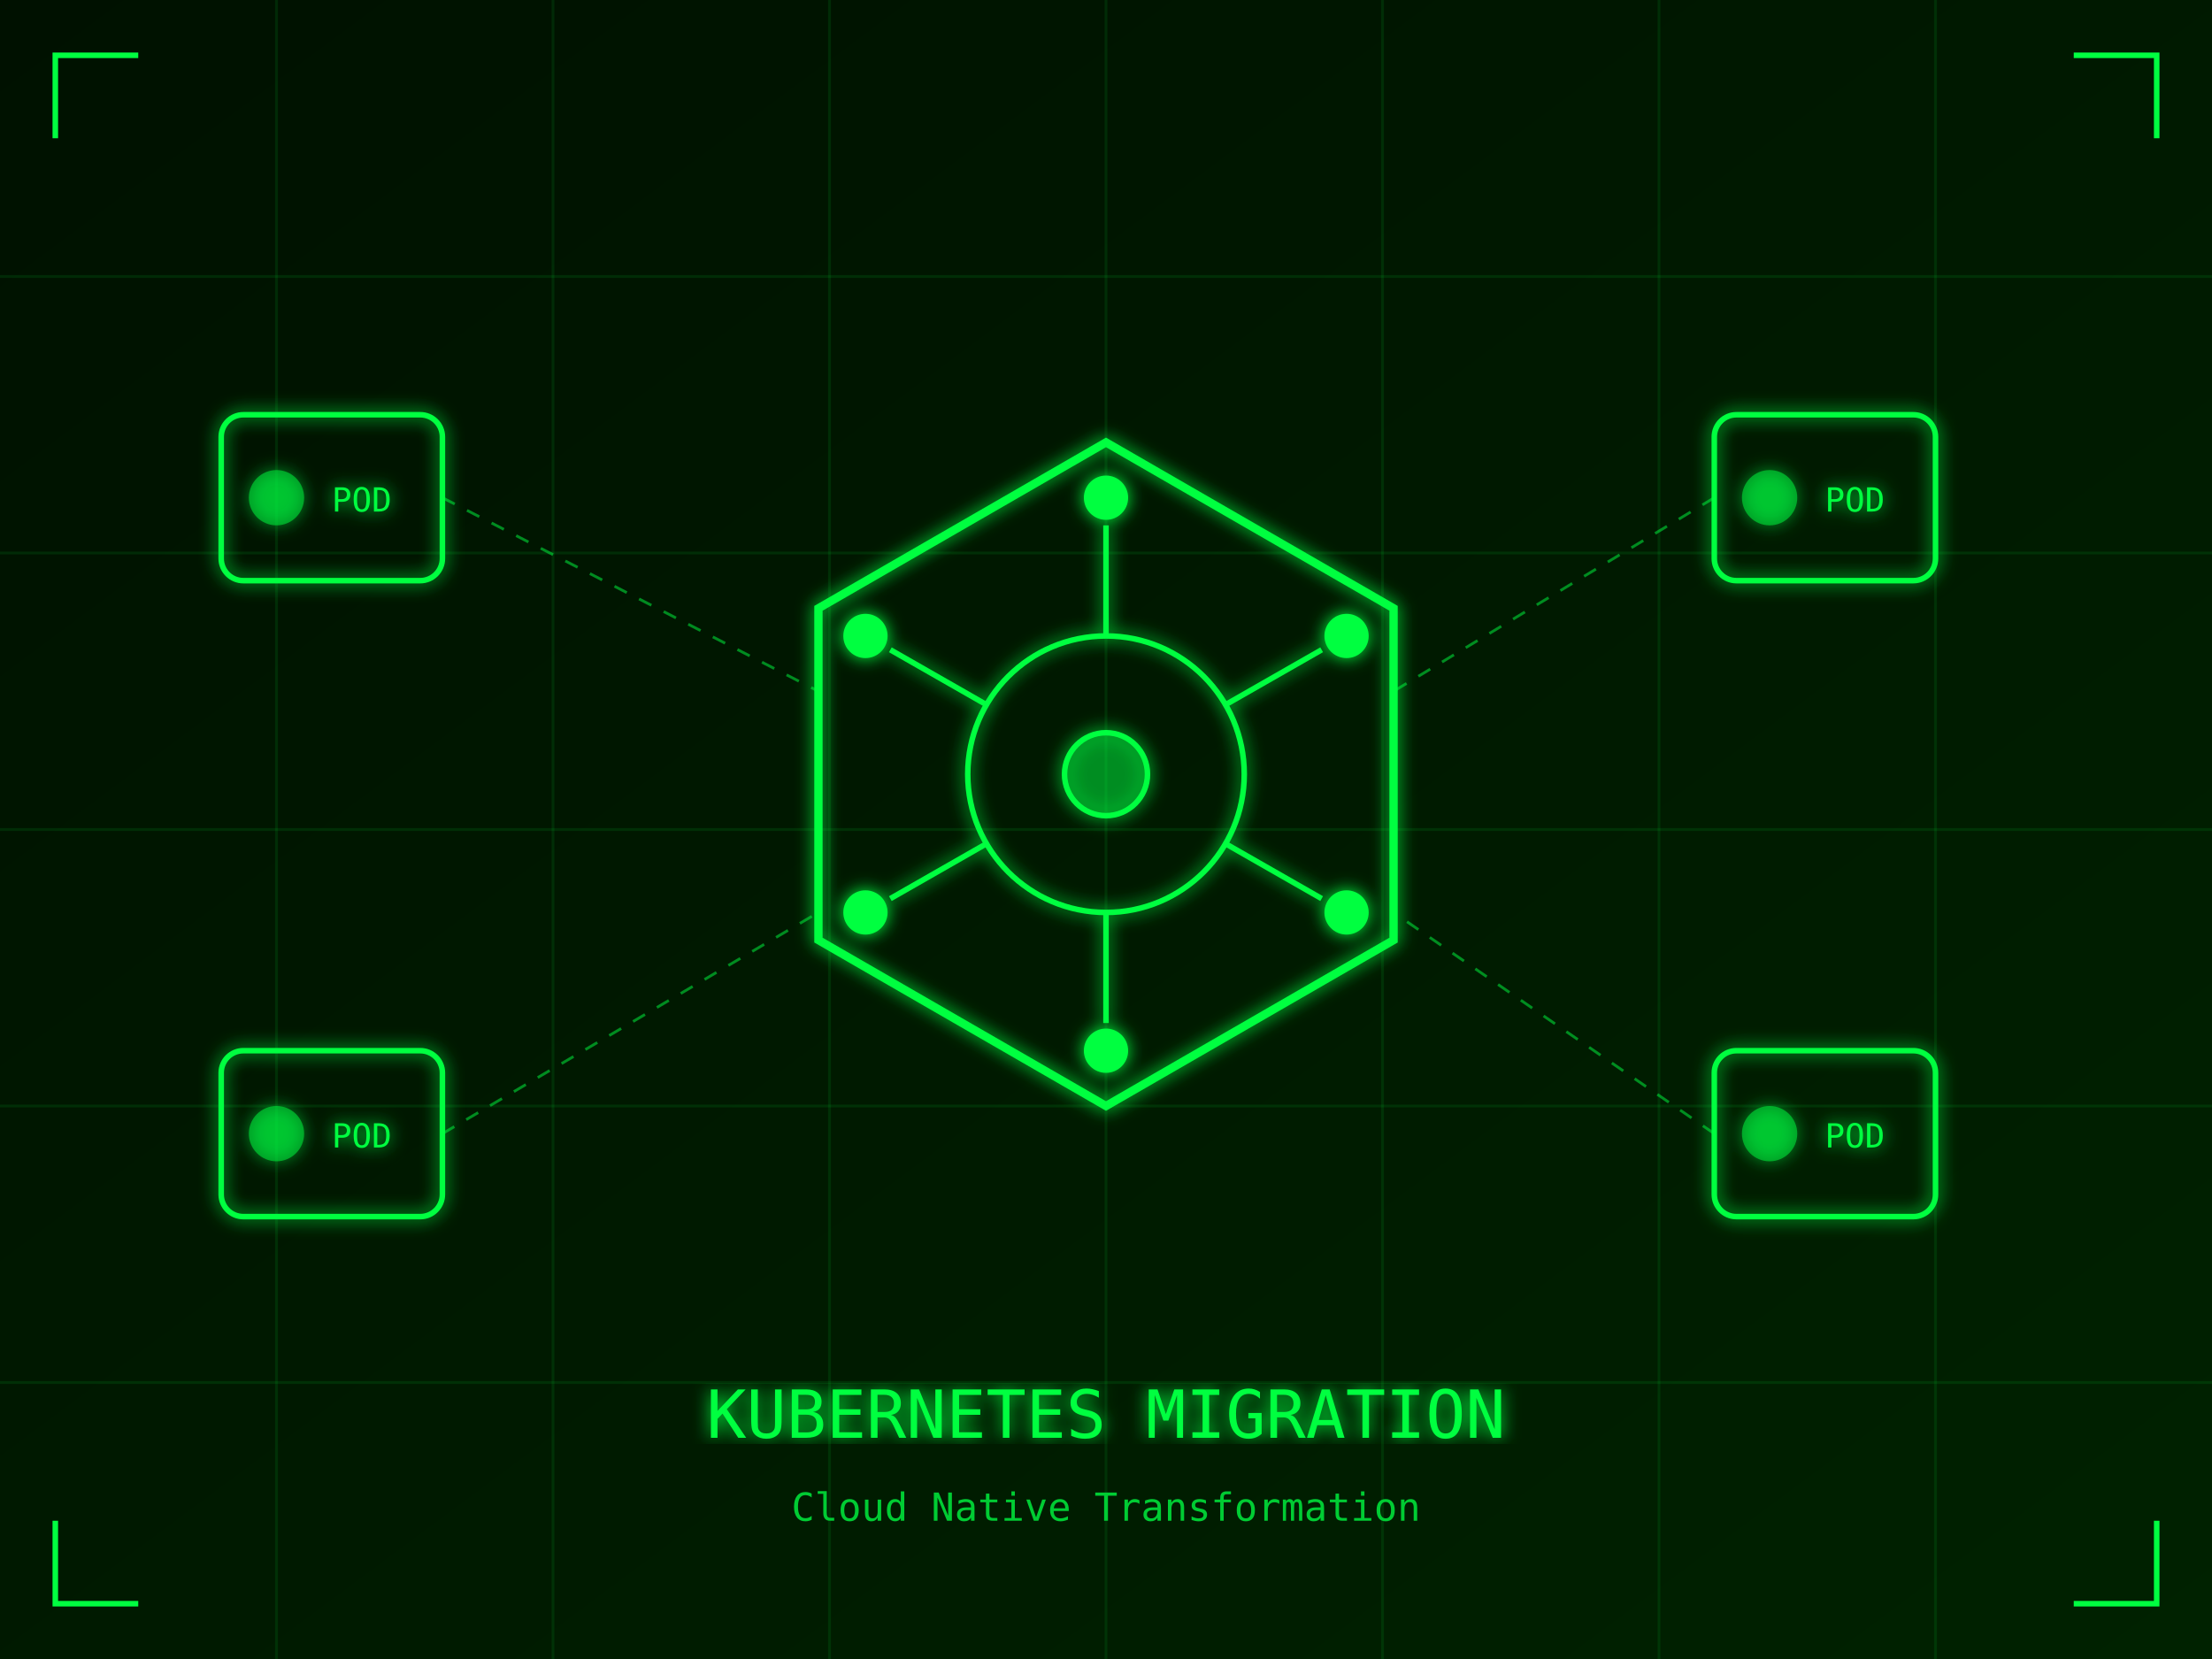
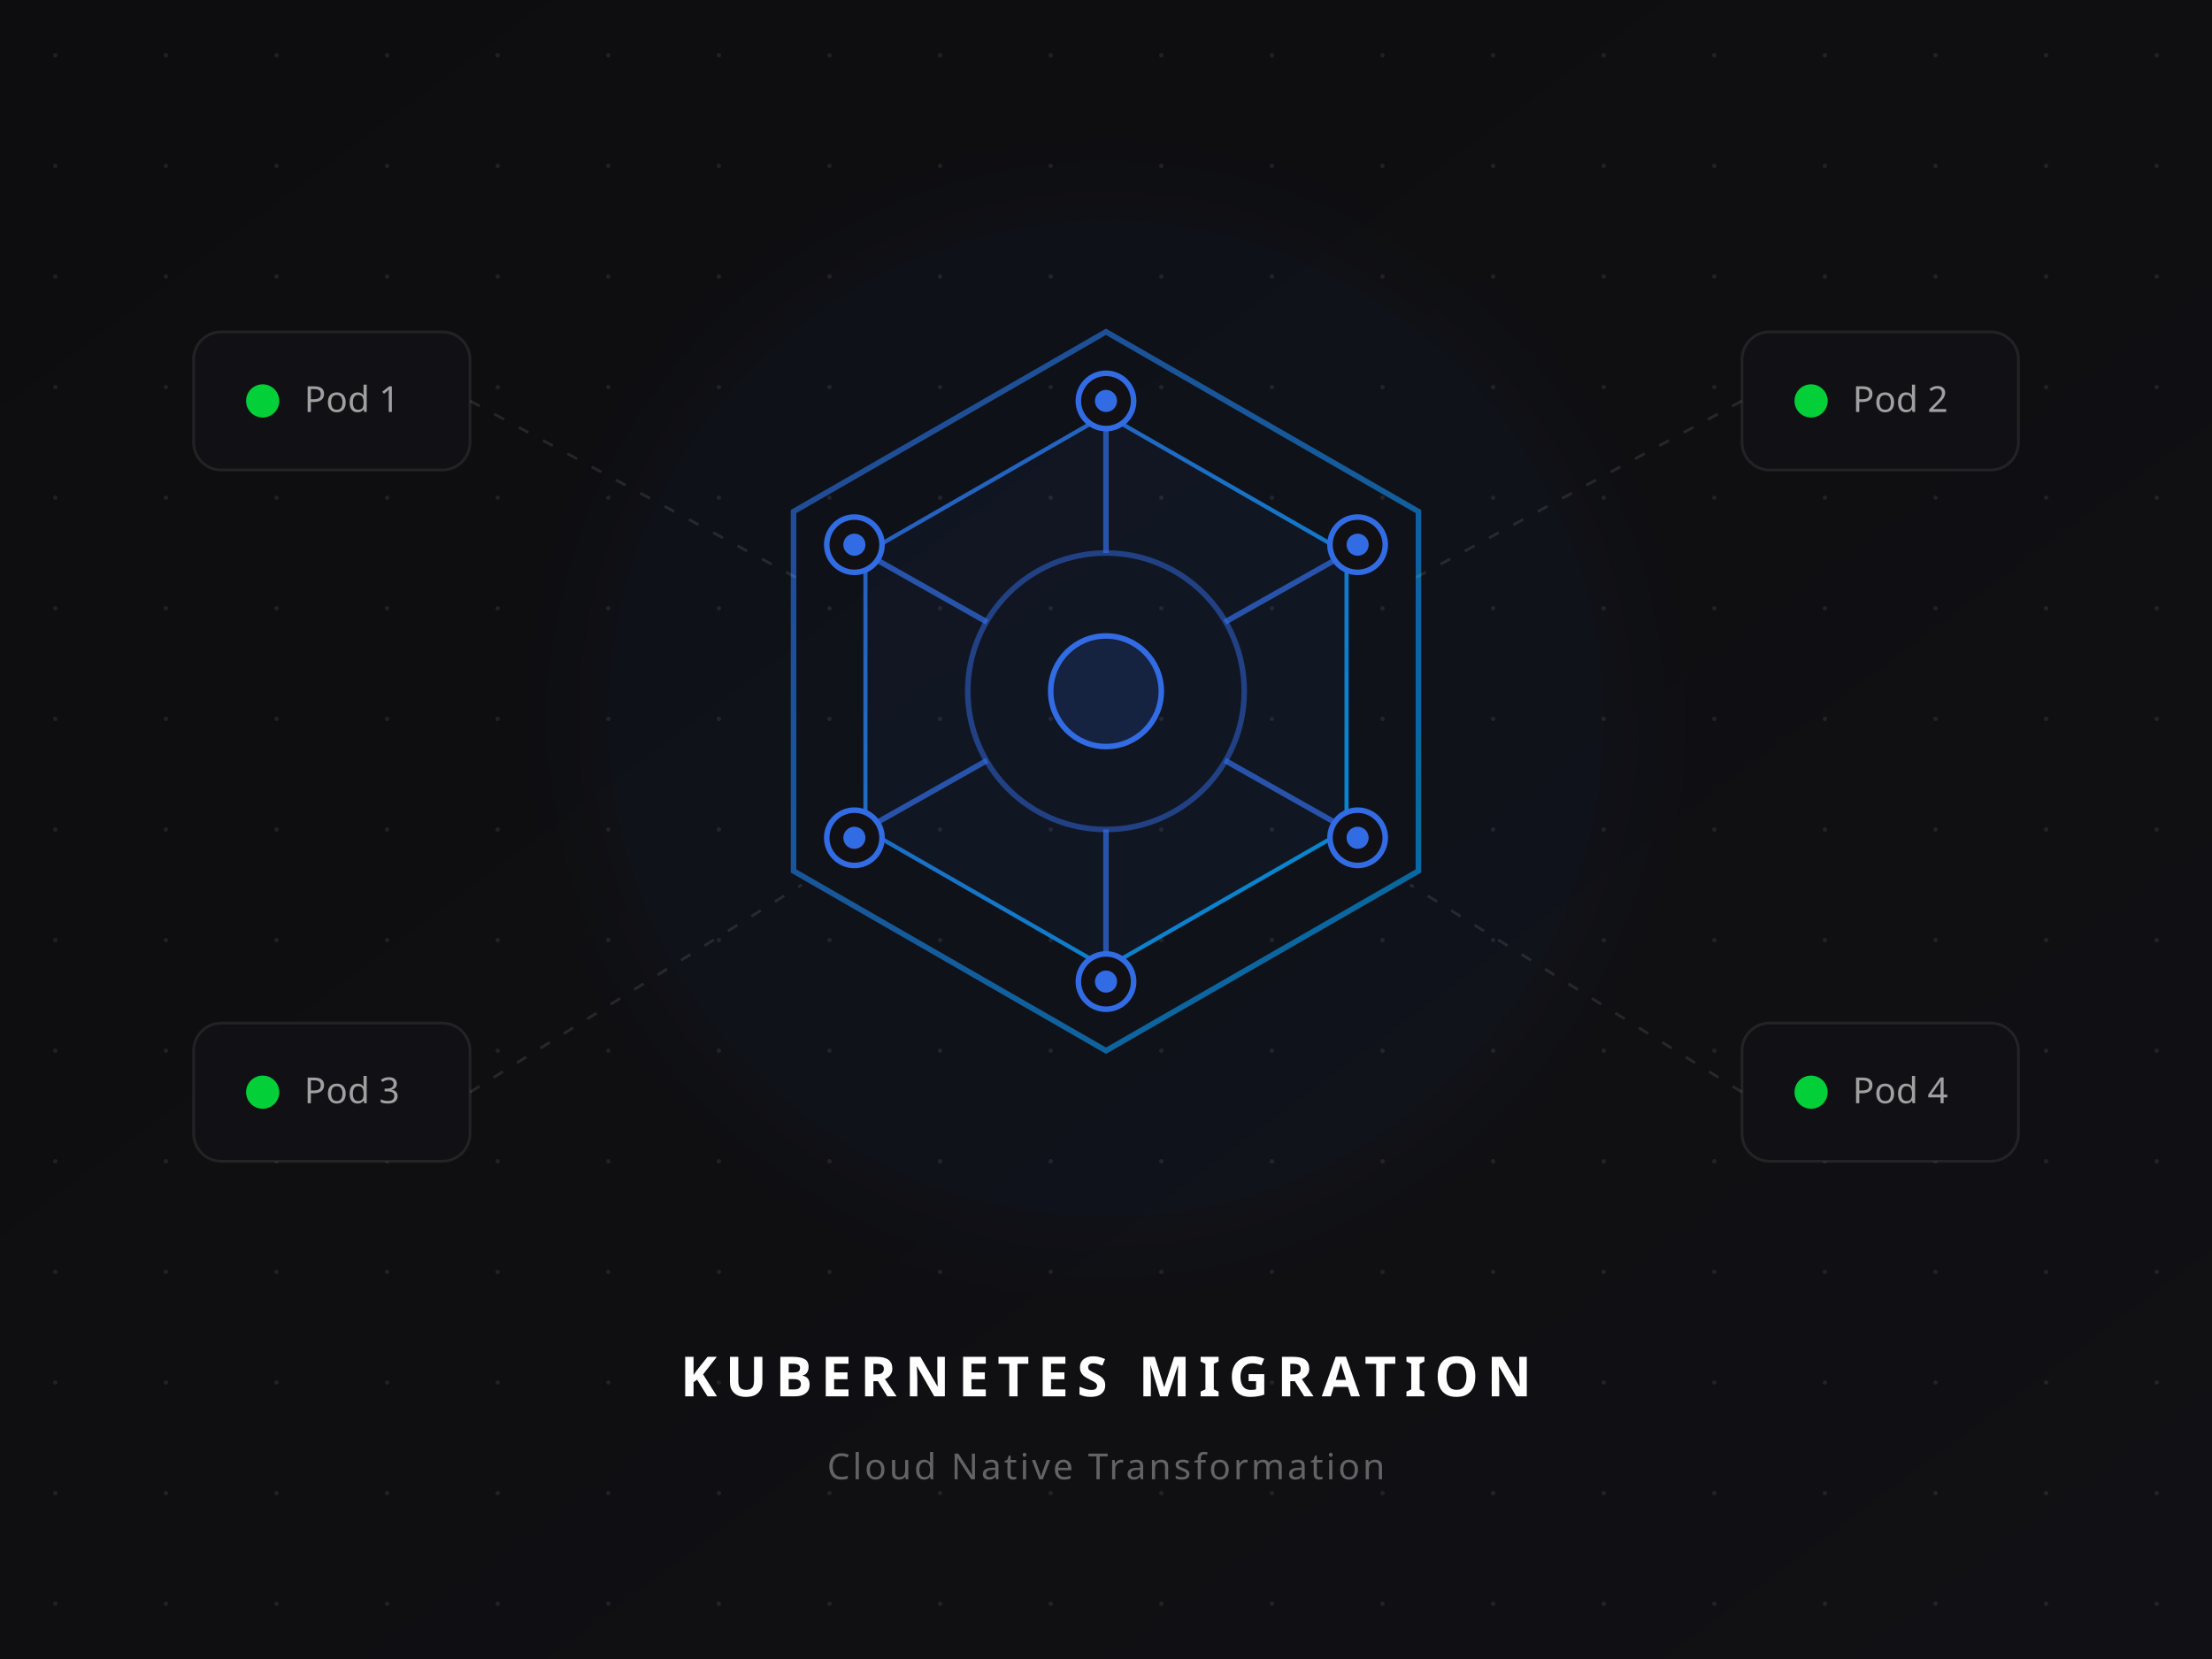
<svg xmlns="http://www.w3.org/2000/svg" viewBox="0 0 800 600">
  <defs>
-     <linearGradient id="bgGrad" x1="0%" y1="0%" x2="100%" y2="100%">
-       <stop offset="0%" style="stop-color:#001100" />
-       <stop offset="100%" style="stop-color:#002200" />
+     <linearGradient id="bg" x1="0%" y1="0%" x2="100%" y2="100%">
+       <stop offset="0%" style="stop-color:#0d0d0f" />
+       <stop offset="100%" style="stop-color:#111115" />
+     </linearGradient>
+     <linearGradient id="accent" x1="0%" y1="0%" x2="100%" y2="100%">
+       <stop offset="0%" style="stop-color:#00ff41" />
+       <stop offset="100%" style="stop-color:#00cc88" />
+     </linearGradient>
+     <linearGradient id="blue" x1="0%" y1="0%" x2="100%" y2="100%">
+       <stop offset="0%" style="stop-color:#326CE5" />
+       <stop offset="100%" style="stop-color:#00aaff" />
    </linearGradient>
    <filter id="glow">
-       <feGaussianBlur stdDeviation="3" result="coloredBlur" />
+       <feGaussianBlur stdDeviation="4" result="b" />
      <feMerge>
-         <feMergeNode in="coloredBlur" />
+         <feMergeNode in="b" />
+         <feMergeNode in="SourceGraphic" />
+       </feMerge>
+     </filter>
+     <filter id="softglow">
+       <feGaussianBlur stdDeviation="20" result="b" />
+       <feMerge>
+         <feMergeNode in="b" />
        <feMergeNode in="SourceGraphic" />
      </feMerge>
    </filter>
  </defs>
-   <rect width="800" height="600" fill="url(#bgGrad)" />
-   <g stroke="#00ff41" stroke-opacity="0.1" stroke-width="1">
-     <line x1="0" y1="100" x2="800" y2="100" />
-     <line x1="0" y1="200" x2="800" y2="200" />
-     <line x1="0" y1="300" x2="800" y2="300" />
-     <line x1="0" y1="400" x2="800" y2="400" />
-     <line x1="0" y1="500" x2="800" y2="500" />
-     <line x1="100" y1="0" x2="100" y2="600" />
-     <line x1="200" y1="0" x2="200" y2="600" />
-     <line x1="300" y1="0" x2="300" y2="600" />
-     <line x1="400" y1="0" x2="400" y2="600" />
-     <line x1="500" y1="0" x2="500" y2="600" />
-     <line x1="600" y1="0" x2="600" y2="600" />
-     <line x1="700" y1="0" x2="700" y2="600" />
+   <rect width="800" height="600" fill="url(#bg)" />
+   <pattern id="dots" x="0" y="0" width="40" height="40" patternUnits="userSpaceOnUse">
+     <circle cx="20" cy="20" r="0.8" fill="white" opacity="0.08" />
+   </pattern>
+   <rect width="800" height="600" fill="url(#dots)" />
+   <circle cx="400" cy="260" r="180" fill="#326CE5" opacity="0.04" filter="url(#softglow)" />
+   <g transform="translate(400, 250)">
+     <polygon points="0,-130 113,-65 113,65 0,130 -113,65 -113,-65" fill="none" stroke="url(#blue)" stroke-width="2" opacity="0.6" />
+     <polygon points="0,-100 87,-50 87,50 0,100 -87,50 -87,-50" fill="#326CE5" fill-opacity="0.06" stroke="url(#blue)" stroke-width="1.5" opacity="0.8" />
+     <g stroke="#326CE5" stroke-width="2" opacity="0.7">
+       <line x1="0" y1="-50" x2="0" y2="-95" />
+       <line x1="43" y1="-25" x2="82" y2="-47" />
+       <line x1="43" y1="25" x2="82" y2="47" />
+       <line x1="0" y1="50" x2="0" y2="95" />
+       <line x1="-43" y1="25" x2="-82" y2="47" />
+       <line x1="-43" y1="-25" x2="-82" y2="-47" />
+     </g>
+     <circle cx="0" cy="0" r="50" fill="none" stroke="#326CE5" stroke-width="2" opacity="0.5" />
+     <circle cx="0" cy="0" r="20" fill="#326CE5" fill-opacity="0.15" stroke="#326CE5" stroke-width="2" />
+     <g>
+       <circle cx="0" cy="-105" r="10" fill="#111115" stroke="#326CE5" stroke-width="2" />
+       <circle cx="0" cy="-105" r="4" fill="#326CE5" />
+       <circle cx="91" cy="-53" r="10" fill="#111115" stroke="#326CE5" stroke-width="2" />
+       <circle cx="91" cy="-53" r="4" fill="#326CE5" />
+       <circle cx="91" cy="53" r="10" fill="#111115" stroke="#326CE5" stroke-width="2" />
+       <circle cx="91" cy="53" r="4" fill="#326CE5" />
+       <circle cx="0" cy="105" r="10" fill="#111115" stroke="#326CE5" stroke-width="2" />
+       <circle cx="0" cy="105" r="4" fill="#326CE5" />
+       <circle cx="-91" cy="53" r="10" fill="#111115" stroke="#326CE5" stroke-width="2" />
+       <circle cx="-91" cy="53" r="4" fill="#326CE5" />
+       <circle cx="-91" cy="-53" r="10" fill="#111115" stroke="#326CE5" stroke-width="2" />
+       <circle cx="-91" cy="-53" r="4" fill="#326CE5" />
+     </g>
  </g>
-   <g transform="translate(400, 280)" filter="url(#glow)">
-     <polygon points="0,-120 104,-60 104,60 0,120 -104,60 -104,-60" fill="none" stroke="#00ff41" stroke-width="3" />
-     <circle cx="0" cy="0" r="50" fill="none" stroke="#00ff41" stroke-width="2" />
-     <g stroke="#00ff41" stroke-width="2">
-       <line x1="0" y1="-50" x2="0" y2="-90" />
-       <line x1="43" y1="-25" x2="78" y2="-45" />
-       <line x1="43" y1="25" x2="78" y2="45" />
-       <line x1="0" y1="50" x2="0" y2="90" />
-       <line x1="-43" y1="25" x2="-78" y2="45" />
-       <line x1="-43" y1="-25" x2="-78" y2="-45" />
-     </g>
-     <g fill="#00ff41">
-       <circle cx="0" cy="-100" r="8" />
-       <circle cx="87" cy="-50" r="8" />
-       <circle cx="87" cy="50" r="8" />
-       <circle cx="0" cy="100" r="8" />
-       <circle cx="-87" cy="50" r="8" />
-       <circle cx="-87" cy="-50" r="8" />
-     </g>
-     <circle cx="0" cy="0" r="15" fill="#00ff41" fill-opacity="0.3" stroke="#00ff41" stroke-width="2" />
+   <g>
+     <rect x="70" y="120" width="100" height="50" rx="10" fill="#111115" stroke="white" stroke-opacity="0.08" stroke-width="1" />
+     <circle cx="95" cy="145" r="6" fill="#00ff41" opacity="0.8" />
+     <text x="110" y="149" fill="white" opacity="0.6" font-family="system-ui, sans-serif" font-size="13" font-weight="500">Pod 1</text>
+     <rect x="630" y="120" width="100" height="50" rx="10" fill="#111115" stroke="white" stroke-opacity="0.08" stroke-width="1" />
+     <circle cx="655" cy="145" r="6" fill="#00ff41" opacity="0.8" />
+     <text x="670" y="149" fill="white" opacity="0.6" font-family="system-ui, sans-serif" font-size="13" font-weight="500">Pod 2</text>
+     <rect x="70" y="370" width="100" height="50" rx="10" fill="#111115" stroke="white" stroke-opacity="0.08" stroke-width="1" />
+     <circle cx="95" cy="395" r="6" fill="#00ff41" opacity="0.8" />
+     <text x="110" y="399" fill="white" opacity="0.6" font-family="system-ui, sans-serif" font-size="13" font-weight="500">Pod 3</text>
+     <rect x="630" y="370" width="100" height="50" rx="10" fill="#111115" stroke="white" stroke-opacity="0.08" stroke-width="1" />
+     <circle cx="655" cy="395" r="6" fill="#00ff41" opacity="0.8" />
+     <text x="670" y="399" fill="white" opacity="0.6" font-family="system-ui, sans-serif" font-size="13" font-weight="500">Pod 4</text>
  </g>
-   <g filter="url(#glow)">
-     <rect x="80" y="150" width="80" height="60" rx="8" fill="none" stroke="#00ff41" stroke-width="2" />
-     <circle cx="100" cy="180" r="10" fill="#00ff41" fill-opacity="0.5" />
-     <text x="120" y="185" fill="#00ff41" font-family="monospace" font-size="12">POD</text>
-     <rect x="80" y="380" width="80" height="60" rx="8" fill="none" stroke="#00ff41" stroke-width="2" />
-     <circle cx="100" cy="410" r="10" fill="#00ff41" fill-opacity="0.5" />
-     <text x="120" y="415" fill="#00ff41" font-family="monospace" font-size="12">POD</text>
-     <rect x="620" y="150" width="80" height="60" rx="8" fill="none" stroke="#00ff41" stroke-width="2" />
-     <circle cx="640" cy="180" r="10" fill="#00ff41" fill-opacity="0.5" />
-     <text x="660" y="185" fill="#00ff41" font-family="monospace" font-size="12">POD</text>
-     <rect x="620" y="380" width="80" height="60" rx="8" fill="none" stroke="#00ff41" stroke-width="2" />
-     <circle cx="640" cy="410" r="10" fill="#00ff41" fill-opacity="0.5" />
-     <text x="660" y="415" fill="#00ff41" font-family="monospace" font-size="12">POD</text>
+   <g stroke="white" stroke-width="1" stroke-opacity="0.1" stroke-dasharray="4,6">
+     <line x1="170" y1="145" x2="290" y2="210" />
+     <line x1="170" y1="395" x2="290" y2="320" />
+     <line x1="630" y1="145" x2="510" y2="210" />
+     <line x1="630" y1="395" x2="510" y2="320" />
  </g>
-   <g stroke="#00ff41" stroke-width="1" stroke-opacity="0.5" stroke-dasharray="5,5">
-     <line x1="160" y1="180" x2="296" y2="250" />
-     <line x1="160" y1="410" x2="296" y2="330" />
-     <line x1="620" y1="180" x2="504" y2="250" />
-     <line x1="620" y1="410" x2="504" y2="330" />
-   </g>
-   <text x="400" y="520" fill="#00ff41" font-family="monospace" font-size="24" text-anchor="middle" filter="url(#glow)">
+   <text x="400" y="505" fill="white" font-family="system-ui, sans-serif" font-size="20" font-weight="700" text-anchor="middle" letter-spacing="3">
    KUBERNETES MIGRATION
  </text>
-   <text x="400" y="550" fill="#00cc33" font-family="monospace" font-size="14" text-anchor="middle">
+   <text x="400" y="535" fill="white" opacity="0.35" font-family="system-ui, sans-serif" font-size="13" text-anchor="middle" letter-spacing="1">
    Cloud Native Transformation
  </text>
-   <g stroke="#00ff41" stroke-width="2" fill="none">
-     <path d="M20,50 L20,20 L50,20" />
-     <path d="M750,20 L780,20 L780,50" />
-     <path d="M780,550 L780,580 L750,580" />
-     <path d="M50,580 L20,580 L20,550" />
-   </g>
</svg>
